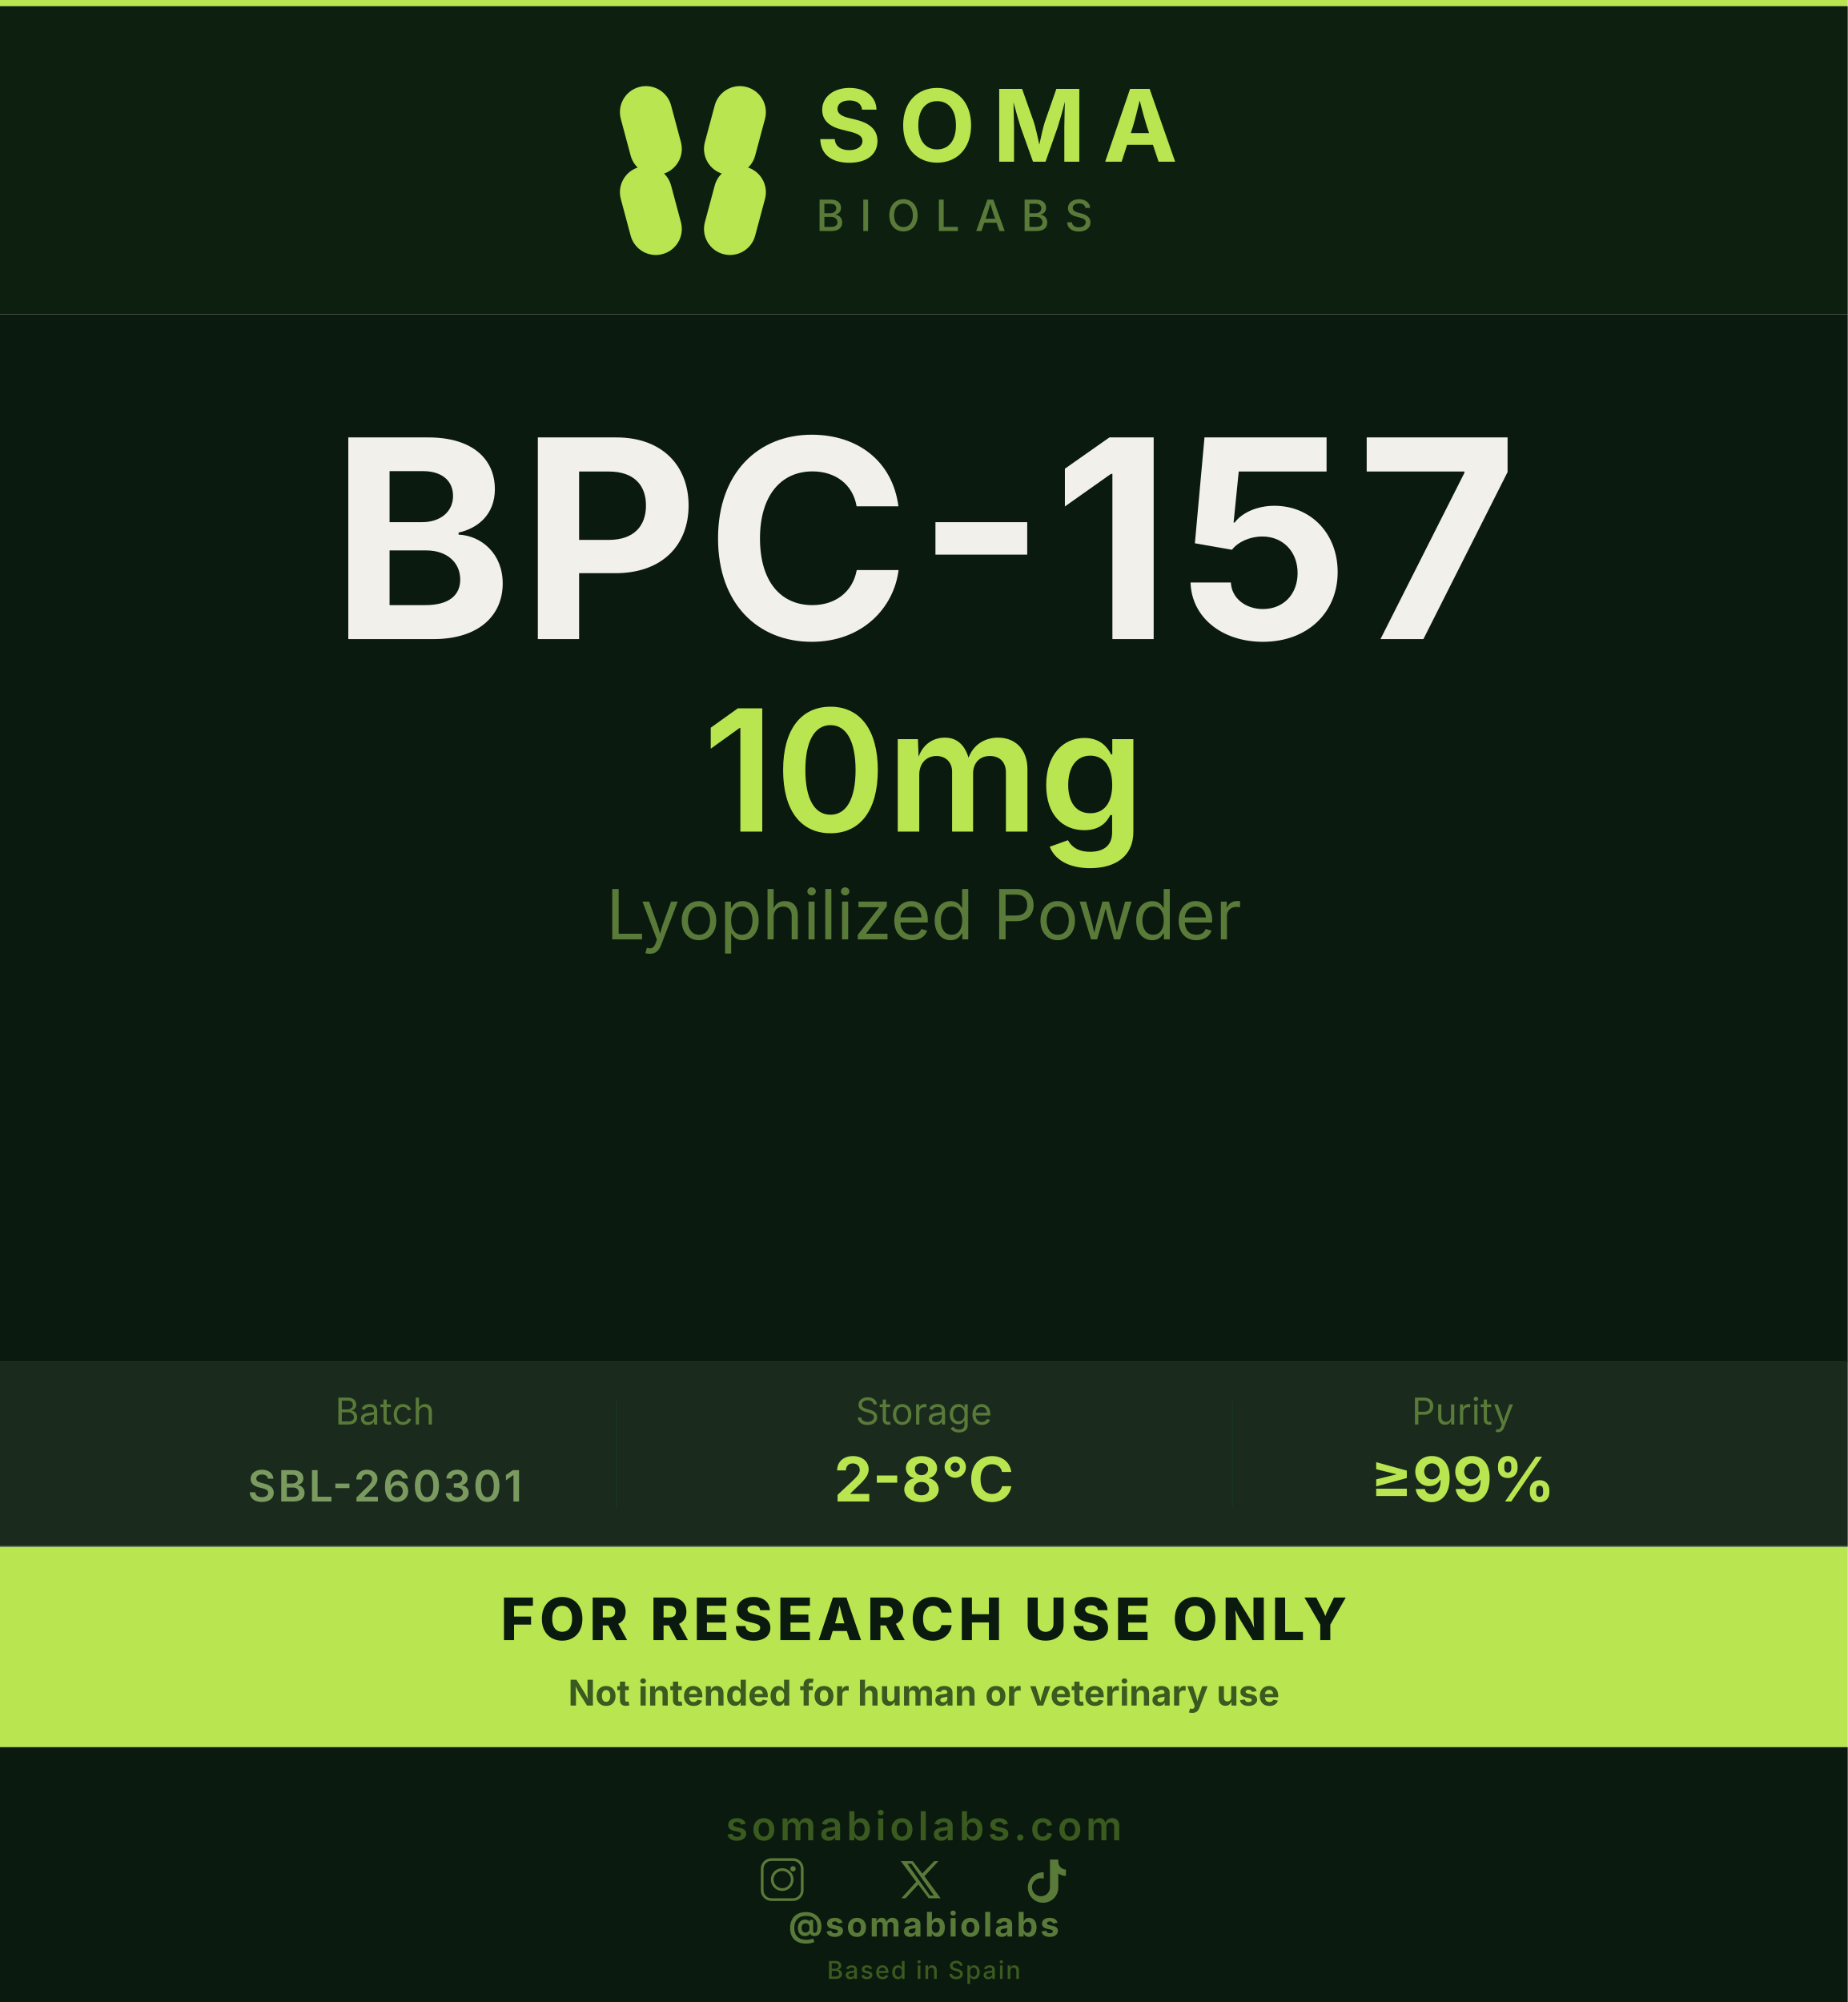
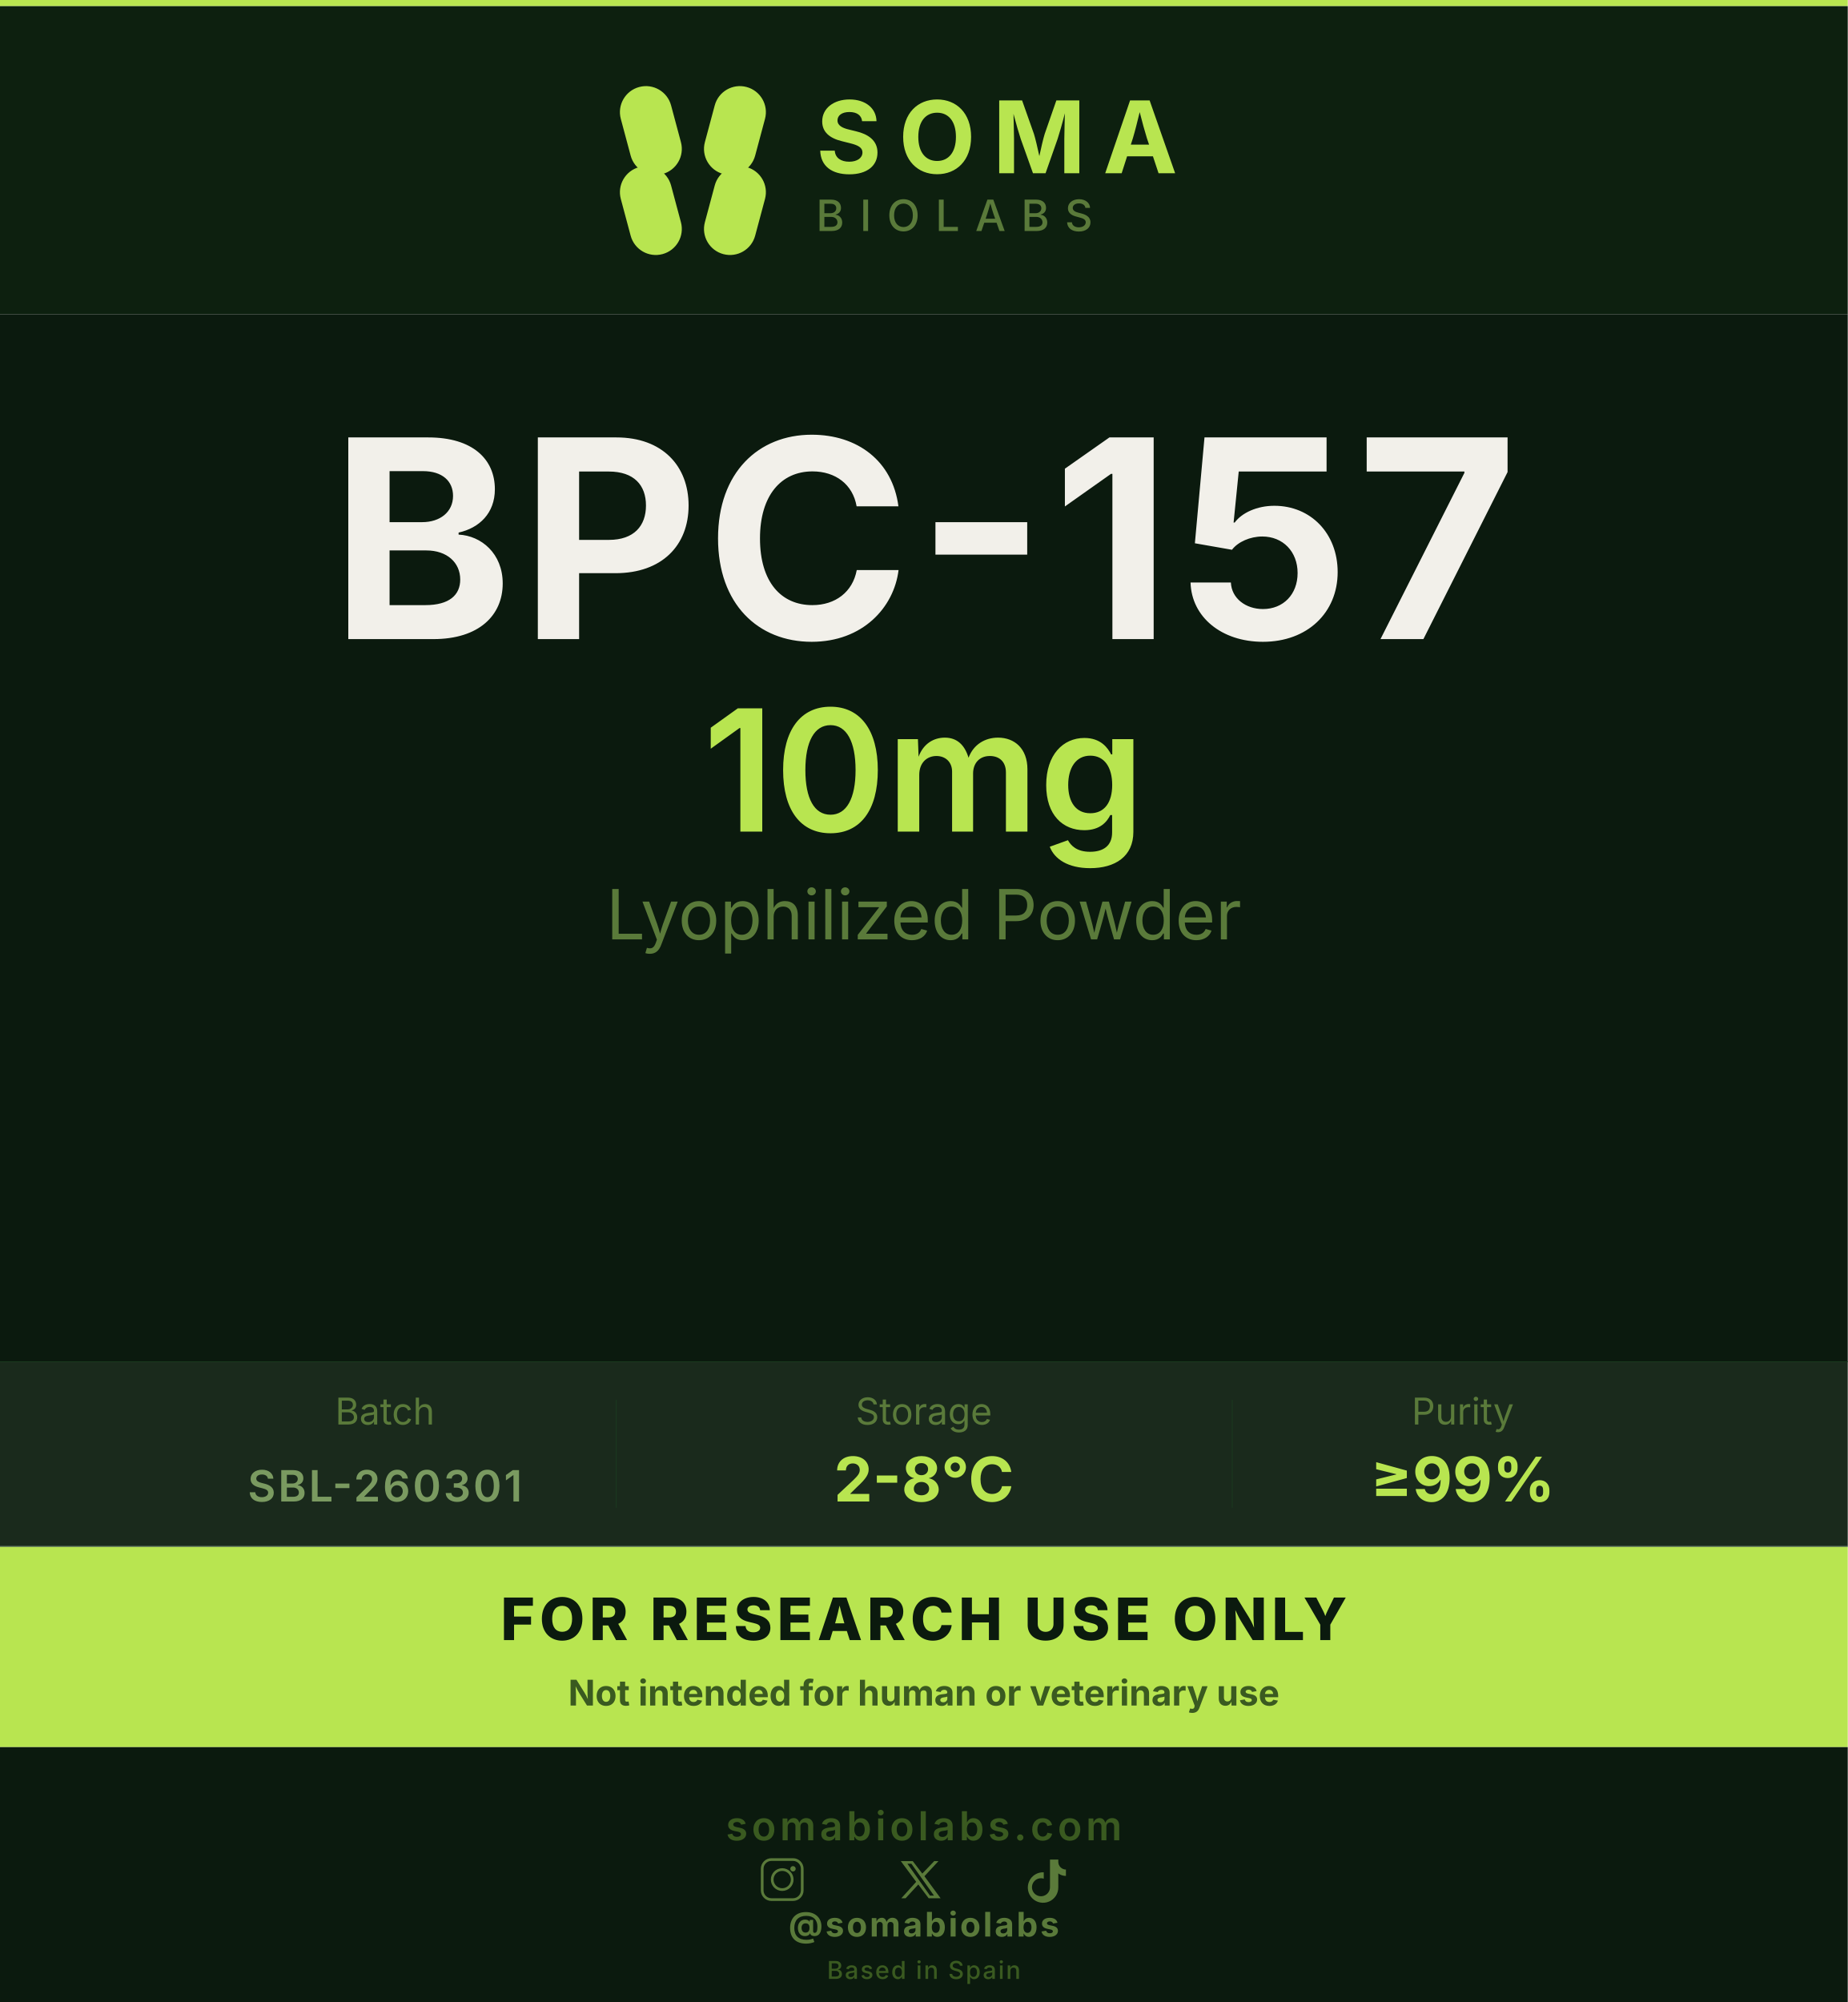
<svg xmlns="http://www.w3.org/2000/svg" width="2400" height="2600" viewBox="0 0 2400 2600">
  <rect x="0" y="0" width="2400" height="8" fill="#B8E550" />
  <rect x="0" y="8" width="2400" height="400" fill="#0D200F" />
  <g transform="translate(900, 215) scale(1.3)">
    <rect x="-68" y="-80" width="52" height="90" rx="26" fill="#B8E550" transform="rotate(-15 -42 -35)" />
    <rect x="16" y="-80" width="52" height="90" rx="26" fill="#B8E550" transform="rotate(15 42 -35)" />
    <rect x="-68" y="0" width="52" height="90" rx="26" fill="#B8E550" transform="rotate(-15 -42 45)" />
    <rect x="16" y="0" width="52" height="90" rx="26" fill="#B8E550" transform="rotate(15 42 45)" />
  </g>
-   <text x="1060" y="210" font-family="Inter, Helvetica Neue, Arial, sans-serif" font-weight="700" font-size="130" letter-spacing="22" fill="#B8E550">SOMA</text>
+   <text x="1060" y="225" font-family="Inter, Helvetica Neue, Arial, sans-serif" font-weight="700" font-size="130" letter-spacing="22" fill="#B8E550">SOMA</text>
  <text x="1060" y="300" font-family="Inter, Helvetica Neue, Arial, sans-serif" font-weight="500" font-size="56" letter-spacing="20" fill="#5A7A3A">BIOLABS</text>
  <rect x="0" y="408" width="2400" height="1360" fill="#0B1A0E" />
  <text x="1200" y="830" font-family="Inter, Helvetica Neue, Arial, sans-serif" font-weight="700" font-size="360" letter-spacing="8" fill="#F2F0EA" text-anchor="middle">BPC-157</text>
  <text x="1200" y="1080" font-family="Inter, Helvetica Neue, Arial, sans-serif" font-weight="600" font-size="220" fill="#B8E550" text-anchor="middle">10mg</text>
  <text x="1200" y="1220" font-family="Inter, Helvetica Neue, Arial, sans-serif" font-weight="400" font-size="90" fill="#5A7A3A" text-anchor="middle">Lyophilized Powder</text>
  <rect x="0" y="1768" width="2400" height="240" fill="#1A2A1C" />
  <rect x="0" y="1768" width="2400" height="1" fill="#1A3A1F" />
  <rect x="0" y="2008" width="2400" height="1" fill="#1A3A1F" />
  <text x="500" y="1850" font-family="Inter, Helvetica Neue, Arial, sans-serif" font-weight="400" font-size="48" fill="#5A7A3A" text-anchor="middle">Batch</text>
  <text x="500" y="1950" font-family="Inter, Helvetica Neue, Arial, sans-serif" font-weight="600" font-size="56" letter-spacing="3" fill="#7A9A60" text-anchor="middle">SBL-260301</text>
  <text x="1200" y="1850" font-family="Inter, Helvetica Neue, Arial, sans-serif" font-weight="400" font-size="48" fill="#5A7A3A" text-anchor="middle">Storage</text>
  <text x="1200" y="1950" font-family="Inter, Helvetica Neue, Arial, sans-serif" font-weight="700" font-size="80" fill="#B8E550" text-anchor="middle">2-8°C</text>
  <text x="1900" y="1850" font-family="Inter, Helvetica Neue, Arial, sans-serif" font-weight="400" font-size="48" fill="#5A7A3A" text-anchor="middle">Purity</text>
  <text x="1900" y="1950" font-family="Inter, Helvetica Neue, Arial, sans-serif" font-weight="700" font-size="80" fill="#B8E550" text-anchor="middle">≥99%</text>
  <rect x="800" y="1818" width="1" height="140" fill="#1A3A1F" />
  <rect x="1600" y="1818" width="1" height="140" fill="#1A3A1F" />
  <rect x="0" y="2009" width="2400" height="260" fill="#B8E550" />
  <text x="1200" y="2130" font-family="Inter, Helvetica Neue, Arial, sans-serif" font-weight="800" font-size="76" letter-spacing="6" fill="#0B1A0E" text-anchor="middle">FOR RESEARCH USE ONLY</text>
  <text x="1200" y="2215" font-family="Inter, Helvetica Neue, Arial, sans-serif" font-weight="700" font-size="46" fill="#3A5A20" text-anchor="middle">Not intended for human or veterinary use</text>
  <rect x="0" y="2269" width="2400" height="331" fill="#0B1A0E" />
  <text x="1200" y="2390" font-family="Inter, Helvetica Neue, Arial, sans-serif" font-weight="600" font-size="52" letter-spacing="5" fill="#3A5A20" text-anchor="middle">somabiolabs.com</text>
  <g transform="translate(990, 2415)">
    <rect x="0" y="0" width="52" height="52" rx="12" fill="none" stroke="#5A7A3A" stroke-width="3.5" />
    <circle cx="26" cy="26" r="13" fill="none" stroke="#5A7A3A" stroke-width="3.5" />
    <circle cx="40" cy="12" r="3.5" fill="#5A7A3A" />
  </g>
  <g transform="translate(1170, 2417)">
    <path d="M0 0L8.7 11.7L0.3 21H2.7L9.9 13.2L15.75 21H22.5L13.35 8.55L21.3 0H18.9L12.15 7.05L6.75 0H0ZM3.75 1.5H6L18.75 19.5H16.5L3.75 1.5Z" fill="#5A7A3A" transform="scale(2.3)" />
  </g>
  <g transform="translate(1335, 2415)">
    <path d="M16 0v20a6.5 6.5 0 1 1-4.5-6.2V9.2A11 11 0 1 0 22 20V10a9 9 0 0 0 5.5 1.8V7.2A5.5 5.5 0 0 1 22 1.8V0H16z" fill="#5A7A3A" transform="scale(1.8)" />
  </g>
  <text x="1200" y="2515" font-family="Inter, Helvetica Neue, Arial, sans-serif" font-weight="700" font-size="44" letter-spacing="3" fill="#5A7A3A" text-anchor="middle">@somabiolabs</text>
  <text x="1200" y="2570" font-family="Inter, Helvetica Neue, Arial, sans-serif" font-weight="500" font-size="32" letter-spacing="2" fill="#3A5A20" text-anchor="middle">Based in Spain</text>
</svg>
